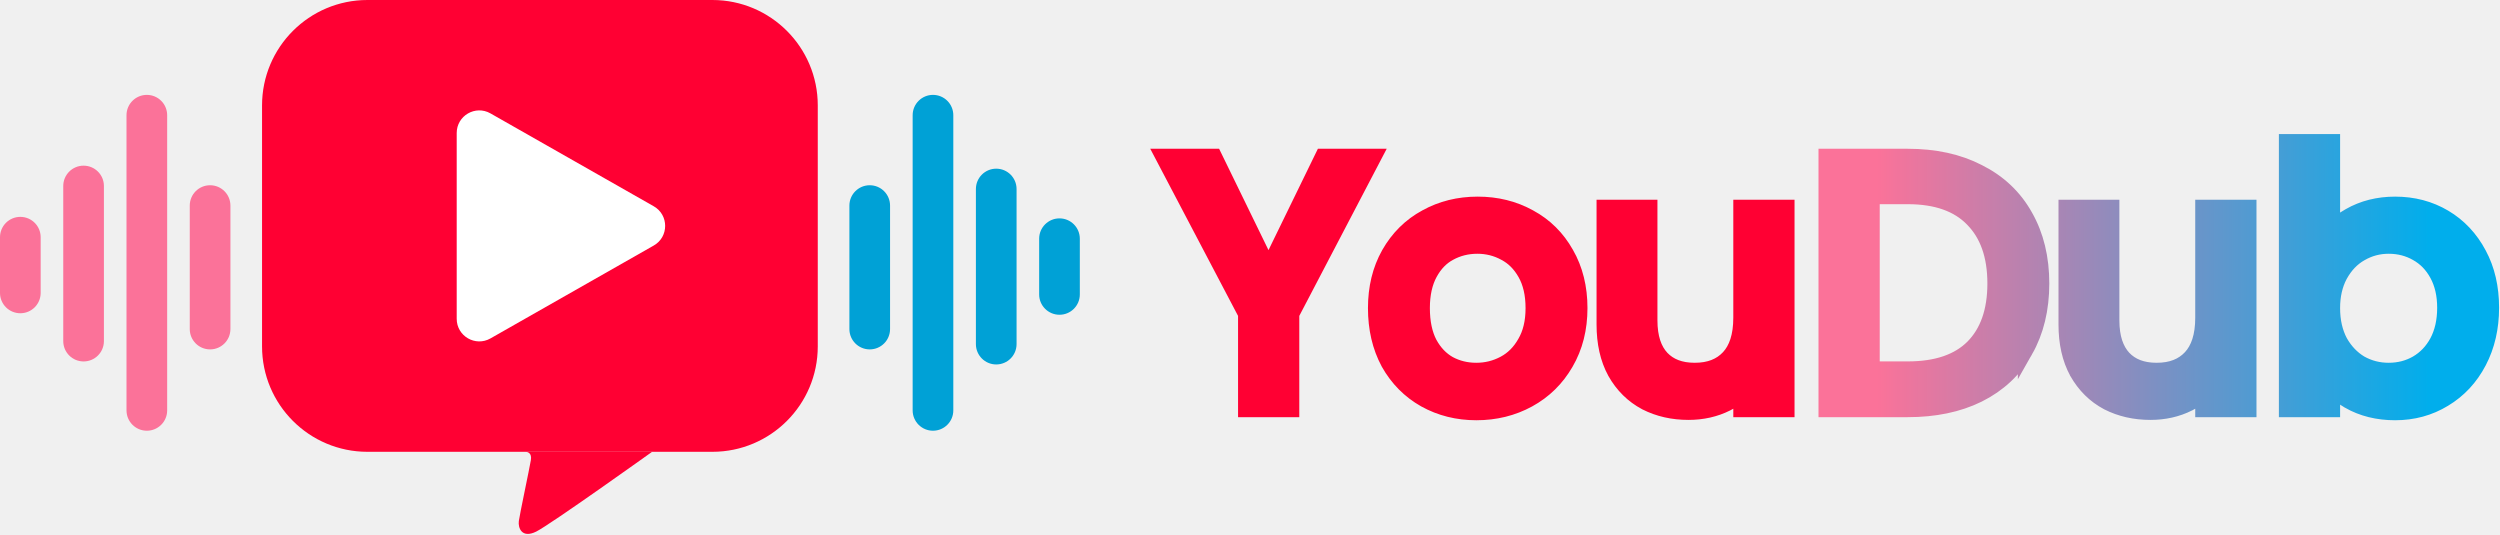
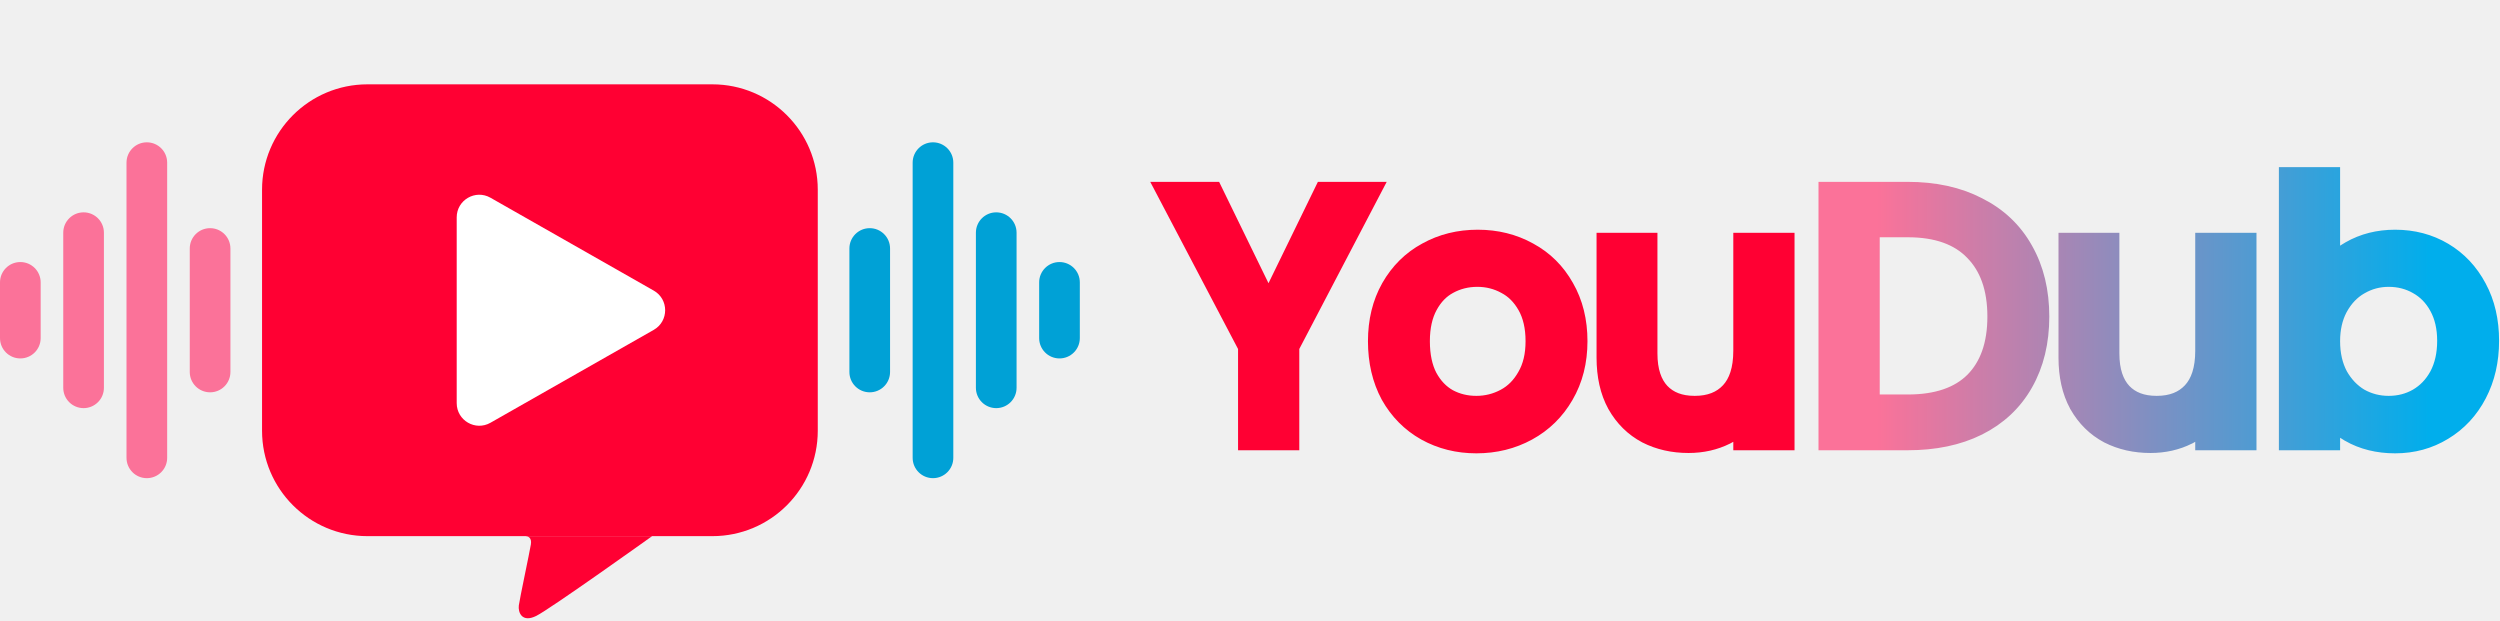
- <svg xmlns="http://www.w3.org/2000/svg" width="1660" height="355" viewBox="0 0 1660 355" fill="none">
+ <svg xmlns="http://www.w3.org/2000/svg" width="1660" height="412" viewBox="0 -56 1660 412" fill="none">
  <path d="M174 70C174 31.34 205.34 0 244 0H473C511.66 0 543 31.34 543 70V230C543 268.66 511.66 300 473 300H244C205.34 300 174 268.66 174 230V70Z" fill="#FF0033" />
  <path d="M434.082 136.962C444.193 142.714 444.193 157.286 434.082 163.038L325.667 224.715C315.668 230.404 303.25 223.182 303.25 211.678V88.322C303.25 76.818 315.668 69.596 325.667 75.285L434.082 136.962Z" fill="white" />
  <path d="M348.5 300C348.5 300 348.73 299.977 349.081 300H433C433 300 365.25 348.453 356 353C346.482 357.679 343.904 350.5 344.5 346C345.096 341.5 351.5 311.5 352.5 305.5C353.286 300.786 350.367 300.084 349.081 300H348.5Z" fill="#FF0033" />
-   <path d="M0 157.5C0 150.044 6.044 144 13.5 144C20.956 144 27 150.044 27 157.5V194.5C27 201.956 20.956 208 13.5 208C6.044 208 0 201.956 0 194.5V157.5Z" fill="#FB7299" />
-   <path d="M690 158.5C690 151.044 696.044 145 703.5 145C710.956 145 717 151.044 717 158.5V195.5C717 202.956 710.956 209 703.5 209C696.044 209 690 202.956 690 195.5V158.5Z" fill="#00A1D6" />
-   <path d="M126 136.5C126 129.044 132.044 123 139.5 123C146.956 123 153 129.044 153 136.5V218.5C153 225.956 146.956 232 139.5 232C132.044 232 126 225.956 126 218.5V136.5Z" fill="#FB7299" />
-   <path d="M564 136.5C564 129.044 570.044 123 577.5 123C584.956 123 591 129.044 591 136.5V218.5C591 225.956 584.956 232 577.5 232C570.044 232 564 225.956 564 218.5V136.5Z" fill="#00A1D6" />
-   <path d="M84 76.5C84 69.044 90.044 63 97.5 63C104.956 63 111 69.044 111 76.5V272.5C111 279.956 104.956 286 97.5 286C90.044 286 84 279.956 84 272.5V76.5Z" fill="#FB7299" />
-   <path d="M606 76.5C606 69.044 612.044 63 619.5 63C626.956 63 633 69.044 633 76.5V272.5C633 279.956 626.956 286 619.5 286C612.044 286 606 279.956 606 272.5V76.5Z" fill="#00A1D6" />
-   <path d="M42 123.5C42 116.044 48.044 110 55.5 110C62.956 110 69 116.044 69 123.5V226.5C69 233.956 62.956 240 55.5 240C48.044 240 42 233.956 42 226.5V123.5Z" fill="#FB7299" />
-   <path d="M648 125.5C648 118.044 654.044 112 661.5 112C668.956 112 675 118.044 675 125.5V228.5C675 235.956 668.956 242 661.5 242C654.044 242 648 235.956 648 228.5V125.5Z" fill="#00A1D6" />
-   <path d="M981.205 135.561C993.786 135.561 1005.3 138.393 1015.64 144.135H1015.64C1026 149.741 1034.15 157.832 1040.04 168.301H1040.04C1046.12 178.843 1049.08 190.988 1049.08 204.575C1049.08 218.208 1046.03 230.451 1039.77 241.148C1033.72 251.605 1025.42 259.747 1014.93 265.485C1004.46 271.212 992.879 274.043 980.296 274.043C967.854 274.043 956.416 271.206 946.088 265.468L946.074 265.461L946.058 265.452C935.855 259.692 927.793 251.531 921.913 241.076L921.868 240.996C916.123 230.327 913.326 218.139 913.326 204.575C913.326 191.13 916.213 179.064 922.139 168.528L922.146 168.516L922.152 168.506C928.193 157.893 936.427 149.717 946.823 144.106C957.146 138.383 968.644 135.561 981.205 135.561ZM1095.54 137.604V212.747C1095.54 224.167 1098.41 232.234 1103.48 237.685C1108.56 243.004 1115.61 245.883 1125.27 245.883C1135.21 245.882 1142.48 242.865 1147.72 237.257C1152.92 231.686 1155.91 223.185 1155.91 210.931V137.604H1186.57V272H1155.91V261.93C1153.12 264.267 1150.02 266.306 1146.61 268.048L1146.59 268.057L1146.57 268.067C1138.86 271.925 1130.36 273.816 1121.18 273.816C1110.8 273.816 1101.31 271.702 1092.81 267.369L1092.77 267.351L1092.74 267.333C1084.13 262.775 1077.32 256.019 1072.34 247.217L1072.31 247.154C1067.42 238.231 1065.11 227.599 1065.11 215.471V137.604H1095.54ZM806.366 103.781L807.735 106.591L842.284 177.497L876.833 106.591L878.203 103.781H912.513L908.685 111.098L857.726 208.527V272H827.069V208.531L775.886 111.106L772.039 103.781H806.366ZM980.977 163.494C974.212 163.494 968.081 165.041 962.495 168.1L962.476 168.111L962.458 168.121C957.216 170.933 952.883 175.323 949.504 181.539C946.21 187.6 944.436 195.208 944.436 204.575C944.436 214.112 946.142 221.804 949.293 227.867C952.669 234.068 957.009 238.543 962.276 241.507C967.703 244.409 973.679 245.883 980.296 245.883C986.893 245.883 993.044 244.343 998.822 241.253C1004.42 238.257 1008.98 233.746 1012.49 227.539L1012.51 227.504L1012.53 227.468C1016.07 221.436 1017.97 213.883 1017.97 204.575C1017.97 195.237 1016.13 187.657 1012.72 181.611C1009.2 175.389 1004.72 170.977 999.314 168.144L999.274 168.123L999.233 168.1C993.631 165.033 987.573 163.494 980.977 163.494Z" fill="#FF0033" stroke="#FF0033" stroke-width="10" />
-   <path d="M1548.83 94.02V151.444C1552.09 148.369 1555.81 145.643 1559.96 143.262C1568.97 138.09 1579.15 135.561 1590.37 135.561C1602.39 135.561 1613.35 138.415 1623.11 144.206C1632.86 149.992 1640.52 158.17 1646.07 168.604C1651.67 178.985 1654.39 190.951 1654.39 204.348C1654.39 217.608 1651.67 229.62 1646.1 240.261C1640.56 250.86 1632.83 259.195 1622.94 265.138L1622.94 265.139C1613.18 271.093 1602.28 274.043 1590.37 274.043C1578.87 274.043 1568.53 271.526 1559.5 266.342L1559.49 266.332L1559.47 266.322C1555.51 264.006 1551.96 261.377 1548.83 258.435V272H1518.18V94.02H1548.83ZM1402.27 137.604V212.747C1402.27 224.166 1405.15 232.234 1410.21 237.685C1415.29 243.004 1422.34 245.883 1432 245.883C1441.94 245.883 1449.22 242.865 1454.45 237.256C1459.65 231.685 1462.64 223.185 1462.64 210.931V137.604H1493.3V272H1462.64V261.93C1459.86 264.267 1456.75 266.307 1453.34 268.048L1453.32 268.058L1453.31 268.067C1445.59 271.925 1437.1 273.816 1427.92 273.816C1417.54 273.816 1408.04 271.702 1399.54 267.369L1399.5 267.351L1399.47 267.332C1390.86 262.775 1384.05 256.02 1379.07 247.217L1379.05 247.186L1379.04 247.154C1374.15 238.231 1371.84 227.599 1371.84 215.471V137.604H1402.27ZM1266.74 103.781C1284.62 103.781 1300.35 107.154 1313.76 114.102H1313.76C1327.3 120.888 1337.72 130.727 1344.88 143.576H1344.88C1352.17 156.4 1355.73 171.343 1355.73 188.231C1355.73 205.137 1352.17 220.095 1344.86 232.928L1344.86 232.927C1337.68 245.634 1327.24 255.39 1313.69 262.165L1313.68 262.17L1313.67 262.176C1300.28 268.791 1284.58 272 1266.74 272H1212.48V103.781H1266.74ZM1586.05 163.494C1579.37 163.494 1573.2 165.155 1567.46 168.492L1567.44 168.5L1567.42 168.51C1561.96 171.633 1557.44 176.288 1553.9 182.673L1553.59 183.25C1550.47 189.244 1548.83 196.306 1548.83 204.575C1548.83 213.248 1550.57 220.647 1553.89 226.914C1557.42 233.13 1561.94 237.81 1567.44 241.101C1573.17 244.289 1579.35 245.883 1586.05 245.883C1592.94 245.883 1599.1 244.277 1604.65 241.113C1610.32 237.815 1614.84 233.132 1618.21 226.933C1621.53 220.673 1623.28 213.196 1623.28 204.348C1623.28 195.646 1621.53 188.324 1618.21 182.219C1614.85 176.034 1610.36 171.449 1604.73 168.308L1604.71 168.295L1604.69 168.284C1599.13 165.107 1592.95 163.494 1586.05 163.494ZM1243.14 244.975H1266.74C1286.3 244.975 1300.43 239.848 1309.95 230.338C1319.53 220.618 1324.62 206.813 1324.62 188.231C1324.62 169.502 1319.46 155.539 1309.71 145.661L1309.7 145.649L1309.69 145.636C1300.16 135.835 1286.11 130.579 1266.74 130.579H1243.14V244.975Z" fill="url(#paint0_linear_18_10)" stroke="url(#paint1_linear_18_10)" stroke-width="10" />
+   <path transform="translate(0 -26)" d="M0 157.5C0 150.044 6.044 144 13.5 144C20.956 144 27 150.044 27 157.5V194.5C27 201.956 20.956 208 13.5 208C6.044 208 0 201.956 0 194.5V157.5Z" fill="#FB7299" />
+   <path transform="translate(0 -27)" d="M690 158.5C690 151.044 696.044 145 703.5 145C710.956 145 717 151.044 717 158.5V195.5C717 202.956 710.956 209 703.5 209C696.044 209 690 202.956 690 195.5V158.5Z" fill="#00A1D6" />
+   <path transform="translate(0 -27.5)" d="M126 136.5C126 129.044 132.044 123 139.5 123C146.956 123 153 129.044 153 136.5V218.5C153 225.956 146.956 232 139.5 232C132.044 232 126 225.956 126 218.5V136.5Z" fill="#FB7299" />
+   <path transform="translate(0 -27.5)" d="M564 136.5C564 129.044 570.044 123 577.5 123C584.956 123 591 129.044 591 136.5V218.5C591 225.956 584.956 232 577.5 232C570.044 232 564 225.956 564 218.5V136.5Z" fill="#00A1D6" />
+   <path transform="translate(0 -24.5)" d="M84 76.5C84 69.044 90.044 63 97.5 63C104.956 63 111 69.044 111 76.5V272.5C111 279.956 104.956 286 97.5 286C90.044 286 84 279.956 84 272.5V76.5Z" fill="#FB7299" />
+   <path transform="translate(0 -24.5)" d="M606 76.5C606 69.044 612.044 63 619.5 63C626.956 63 633 69.044 633 76.5V272.5C633 279.956 626.956 286 619.5 286C612.044 286 606 279.956 606 272.5V76.5Z" fill="#00A1D6" />
+   <path transform="translate(0 -25)" d="M42 123.5C42 116.044 48.044 110 55.5 110C62.956 110 69 116.044 69 123.5V226.5C69 233.956 62.956 240 55.5 240C48.044 240 42 233.956 42 226.5V123.5Z" fill="#FB7299" />
+   <path transform="translate(0 -27)" d="M648 125.5C648 118.044 654.044 112 661.5 112C668.956 112 675 118.044 675 125.5V228.5C675 235.956 668.956 242 661.5 242C654.044 242 648 235.956 648 228.5V125.5Z" fill="#00A1D6" />
+   <path transform="translate(0 -34.0315)" d="M981.205 135.561C993.786 135.561 1005.3 138.393 1015.64 144.135H1015.64C1026 149.741 1034.15 157.832 1040.04 168.301H1040.04C1046.12 178.843 1049.08 190.988 1049.08 204.575C1049.08 218.208 1046.03 230.451 1039.77 241.148C1033.72 251.605 1025.42 259.747 1014.93 265.485C1004.46 271.212 992.879 274.043 980.296 274.043C967.854 274.043 956.416 271.206 946.088 265.468L946.074 265.461L946.058 265.452C935.855 259.692 927.793 251.531 921.913 241.076L921.868 240.996C916.123 230.327 913.326 218.139 913.326 204.575C913.326 191.13 916.213 179.064 922.139 168.528L922.146 168.516L922.152 168.506C928.193 157.893 936.427 149.717 946.823 144.106C957.146 138.383 968.644 135.561 981.205 135.561ZM1095.54 137.604V212.747C1095.54 224.167 1098.41 232.234 1103.48 237.685C1108.56 243.004 1115.61 245.883 1125.27 245.883C1135.21 245.882 1142.48 242.865 1147.72 237.257C1152.92 231.686 1155.91 223.185 1155.91 210.931V137.604H1186.57V272H1155.91V261.93C1153.12 264.267 1150.02 266.306 1146.61 268.048L1146.59 268.057L1146.57 268.067C1138.86 271.925 1130.36 273.816 1121.18 273.816C1110.8 273.816 1101.31 271.702 1092.81 267.369L1092.77 267.351L1092.74 267.333C1084.13 262.775 1077.32 256.019 1072.34 247.217L1072.31 247.154C1067.42 238.231 1065.11 227.599 1065.11 215.471V137.604H1095.54ZM806.366 103.781L807.735 106.591L842.284 177.497L876.833 106.591L878.203 103.781H912.513L908.685 111.098L857.726 208.527V272H827.069V208.531L775.886 111.106L772.039 103.781H806.366ZM980.977 163.494C974.212 163.494 968.081 165.041 962.495 168.1L962.476 168.111L962.458 168.121C957.216 170.933 952.883 175.323 949.504 181.539C946.21 187.6 944.436 195.208 944.436 204.575C944.436 214.112 946.142 221.804 949.293 227.867C952.669 234.068 957.009 238.543 962.276 241.507C967.703 244.409 973.679 245.883 980.296 245.883C986.893 245.883 993.044 244.343 998.822 241.253C1004.42 238.257 1008.98 233.746 1012.49 227.539L1012.51 227.504L1012.53 227.468C1016.07 221.436 1017.97 213.883 1017.97 204.575C1017.97 195.237 1016.13 187.657 1012.72 181.611C1009.2 175.389 1004.72 170.977 999.314 168.144L999.274 168.123L999.233 168.1C993.631 165.033 987.573 163.494 980.977 163.494Z" fill="#FF0033" stroke="#FF0033" stroke-width="10" />
+   <path transform="translate(0 -34.0315)" d="M1548.83 94.02V151.444C1552.09 148.369 1555.81 145.643 1559.96 143.262C1568.97 138.09 1579.15 135.561 1590.37 135.561C1602.39 135.561 1613.35 138.415 1623.11 144.206C1632.86 149.992 1640.52 158.17 1646.07 168.604C1651.67 178.985 1654.39 190.951 1654.39 204.348C1654.39 217.608 1651.67 229.62 1646.1 240.261C1640.56 250.86 1632.83 259.195 1622.94 265.138L1622.94 265.139C1613.18 271.093 1602.28 274.043 1590.37 274.043C1578.87 274.043 1568.53 271.526 1559.5 266.342L1559.49 266.332L1559.47 266.322C1555.51 264.006 1551.96 261.377 1548.83 258.435V272H1518.18V94.02H1548.83ZM1402.27 137.604V212.747C1402.27 224.166 1405.15 232.234 1410.21 237.685C1415.29 243.004 1422.34 245.883 1432 245.883C1441.94 245.883 1449.22 242.865 1454.45 237.256C1459.65 231.685 1462.64 223.185 1462.64 210.931V137.604H1493.3V272H1462.64V261.93C1459.86 264.267 1456.75 266.307 1453.34 268.048L1453.32 268.058L1453.31 268.067C1445.59 271.925 1437.1 273.816 1427.92 273.816C1417.54 273.816 1408.04 271.702 1399.54 267.369L1399.5 267.351L1399.47 267.332C1390.86 262.775 1384.05 256.02 1379.07 247.217L1379.05 247.186L1379.04 247.154C1374.15 238.231 1371.84 227.599 1371.84 215.471V137.604H1402.27ZM1266.74 103.781C1284.62 103.781 1300.35 107.154 1313.76 114.102H1313.76C1327.3 120.888 1337.72 130.727 1344.88 143.576H1344.88C1352.17 156.4 1355.73 171.343 1355.73 188.231C1355.73 205.137 1352.17 220.095 1344.86 232.928L1344.86 232.927C1337.68 245.634 1327.24 255.39 1313.69 262.165L1313.68 262.17L1313.67 262.176C1300.28 268.791 1284.58 272 1266.74 272H1212.48V103.781H1266.74ZM1586.05 163.494C1579.37 163.494 1573.2 165.155 1567.46 168.492L1567.44 168.5L1567.42 168.51C1561.96 171.633 1557.44 176.288 1553.9 182.673L1553.59 183.25C1550.47 189.244 1548.83 196.306 1548.83 204.575C1548.83 213.248 1550.57 220.647 1553.89 226.914C1557.42 233.13 1561.94 237.81 1567.44 241.101C1573.17 244.289 1579.35 245.883 1586.05 245.883C1592.94 245.883 1599.1 244.277 1604.65 241.113C1610.32 237.815 1614.84 233.132 1618.21 226.933C1621.53 220.673 1623.28 213.196 1623.28 204.348C1623.28 195.646 1621.53 188.324 1618.21 182.219C1614.85 176.034 1610.36 171.449 1604.73 168.308L1604.71 168.295L1604.69 168.284C1599.13 165.107 1592.95 163.494 1586.05 163.494ZM1243.14 244.975H1266.74C1286.3 244.975 1300.43 239.848 1309.95 230.338C1319.53 220.618 1324.62 206.813 1324.62 188.231C1324.62 169.502 1319.46 155.539 1309.71 145.661L1309.7 145.649L1309.69 145.636C1300.16 135.835 1286.11 130.579 1266.74 130.579H1243.14V244.975Z" fill="url(#paint0_linear_18_10)" stroke="url(#paint1_linear_18_10)" stroke-width="10" />
  <defs>
    <linearGradient id="paint0_linear_18_10" x1="1660" y1="187.5" x2="1200" y2="187.5" gradientUnits="userSpaceOnUse">
      <stop offset="0.1" stop-color="#00AEEC" />
      <stop offset="0.9" stop-color="#FB7299" />
    </linearGradient>
    <linearGradient id="paint1_linear_18_10" x1="1660" y1="187.5" x2="1200" y2="187.5" gradientUnits="userSpaceOnUse">
      <stop offset="0.1" stop-color="#00AEEC" />
      <stop offset="0.9" stop-color="#FB7299" />
    </linearGradient>
  </defs>
</svg>
